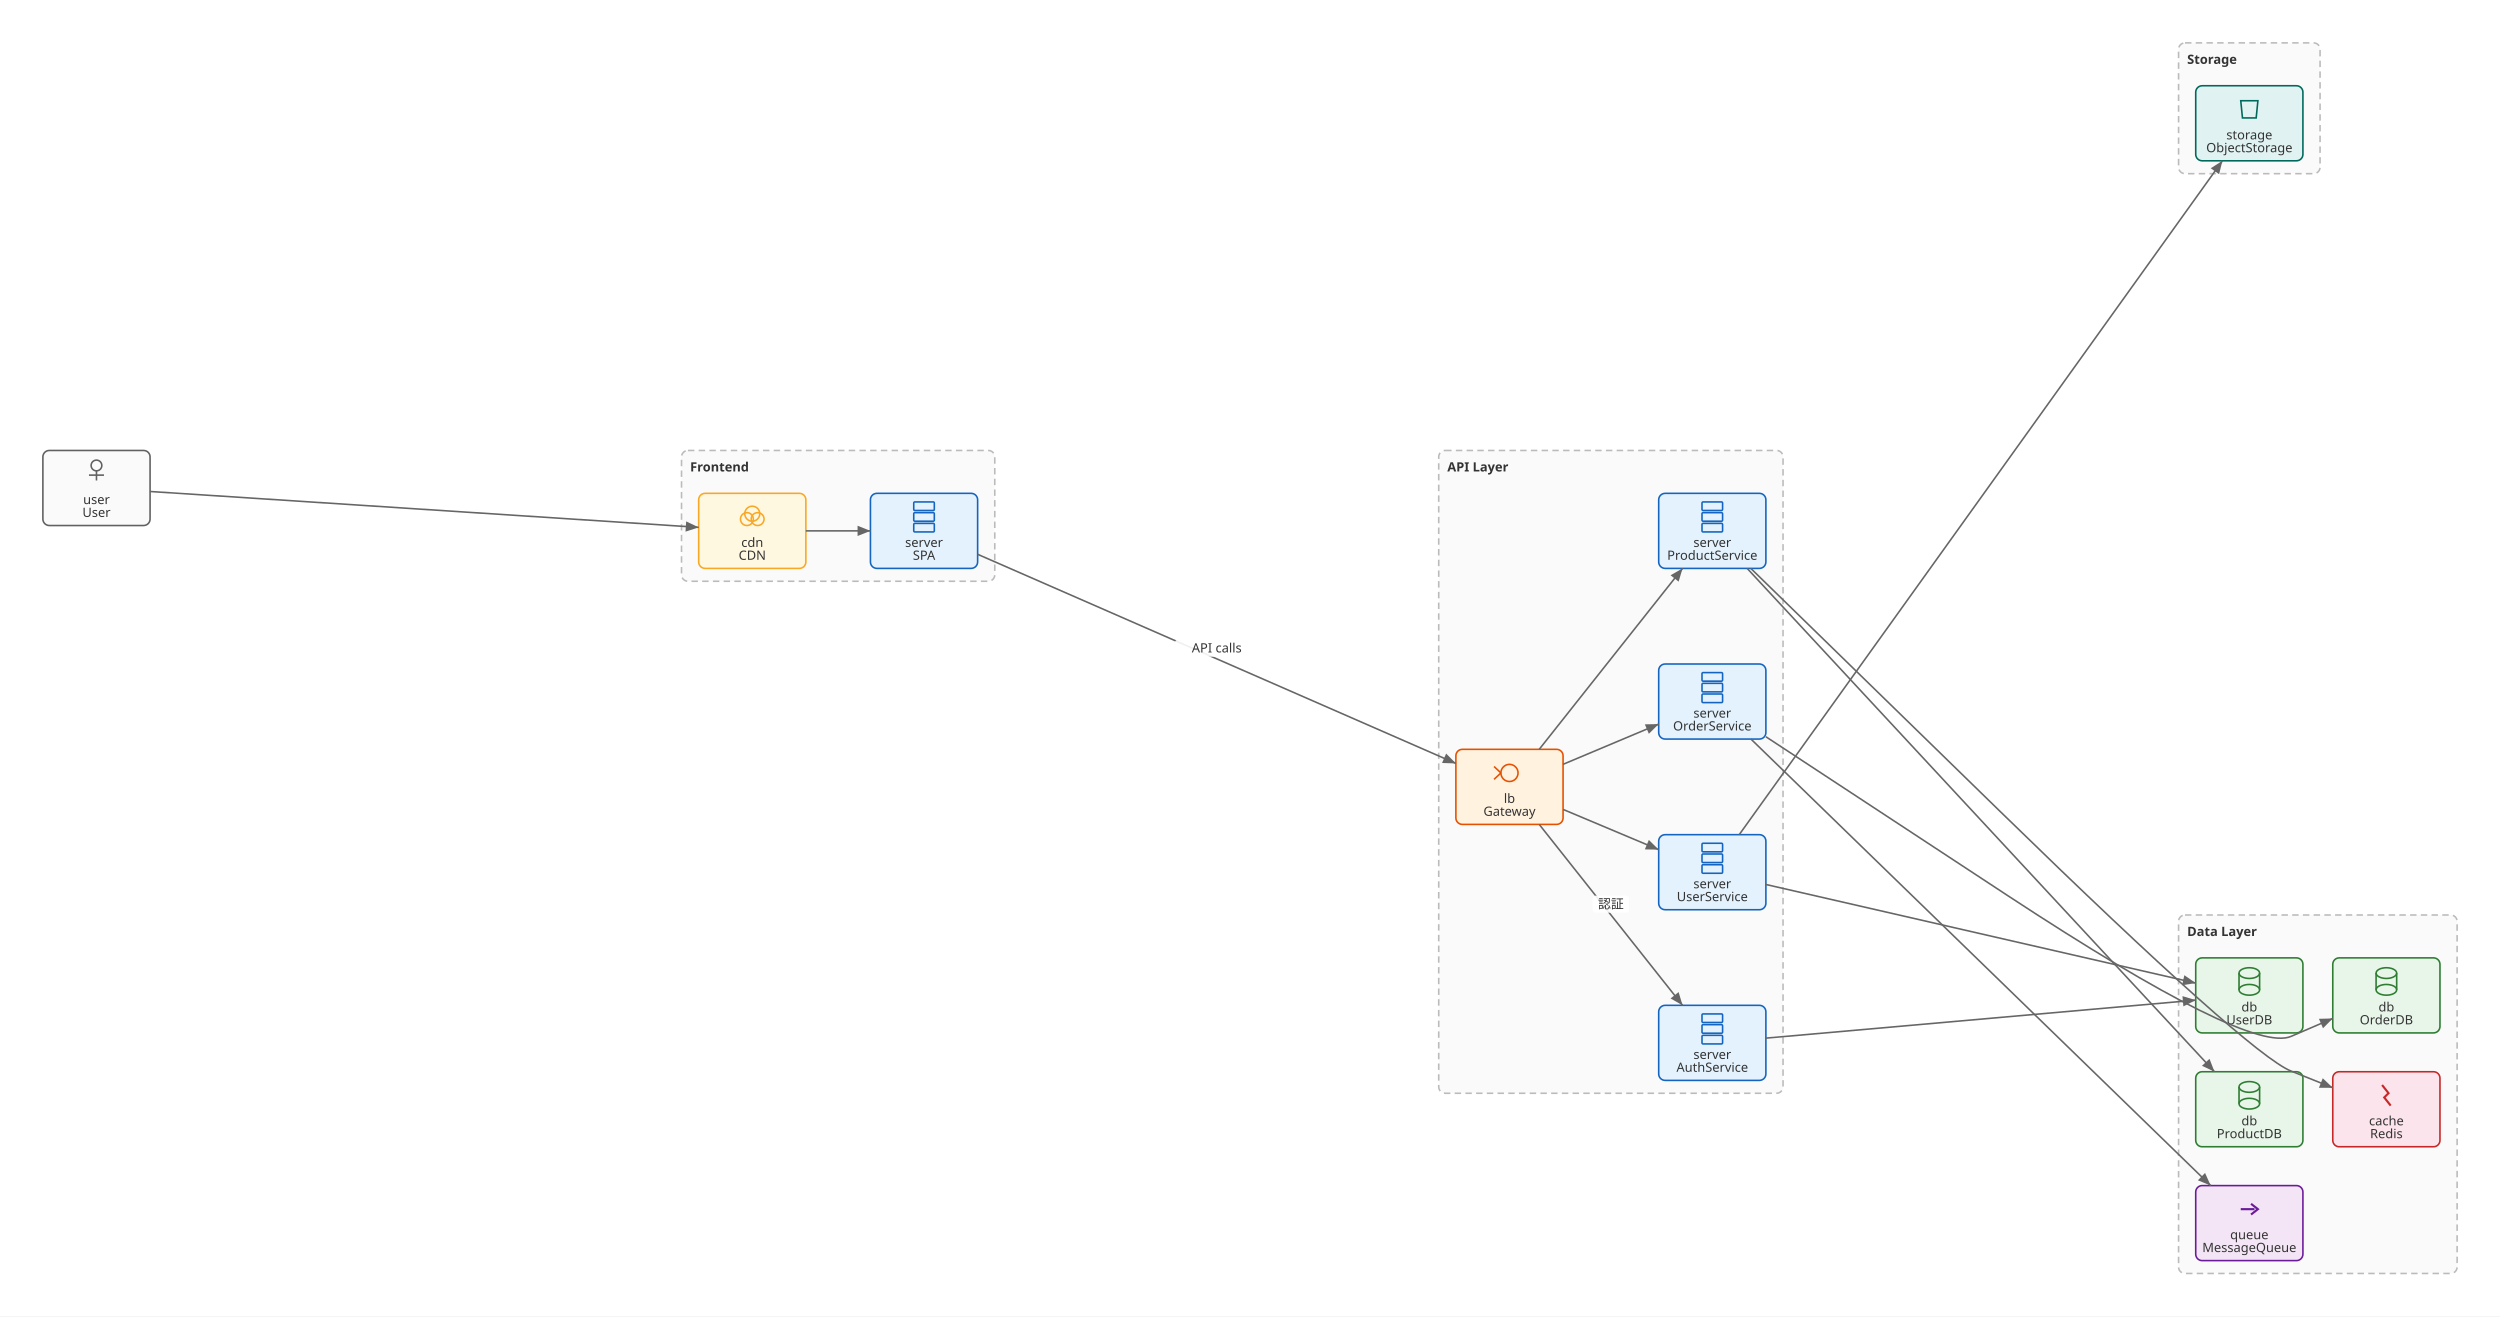
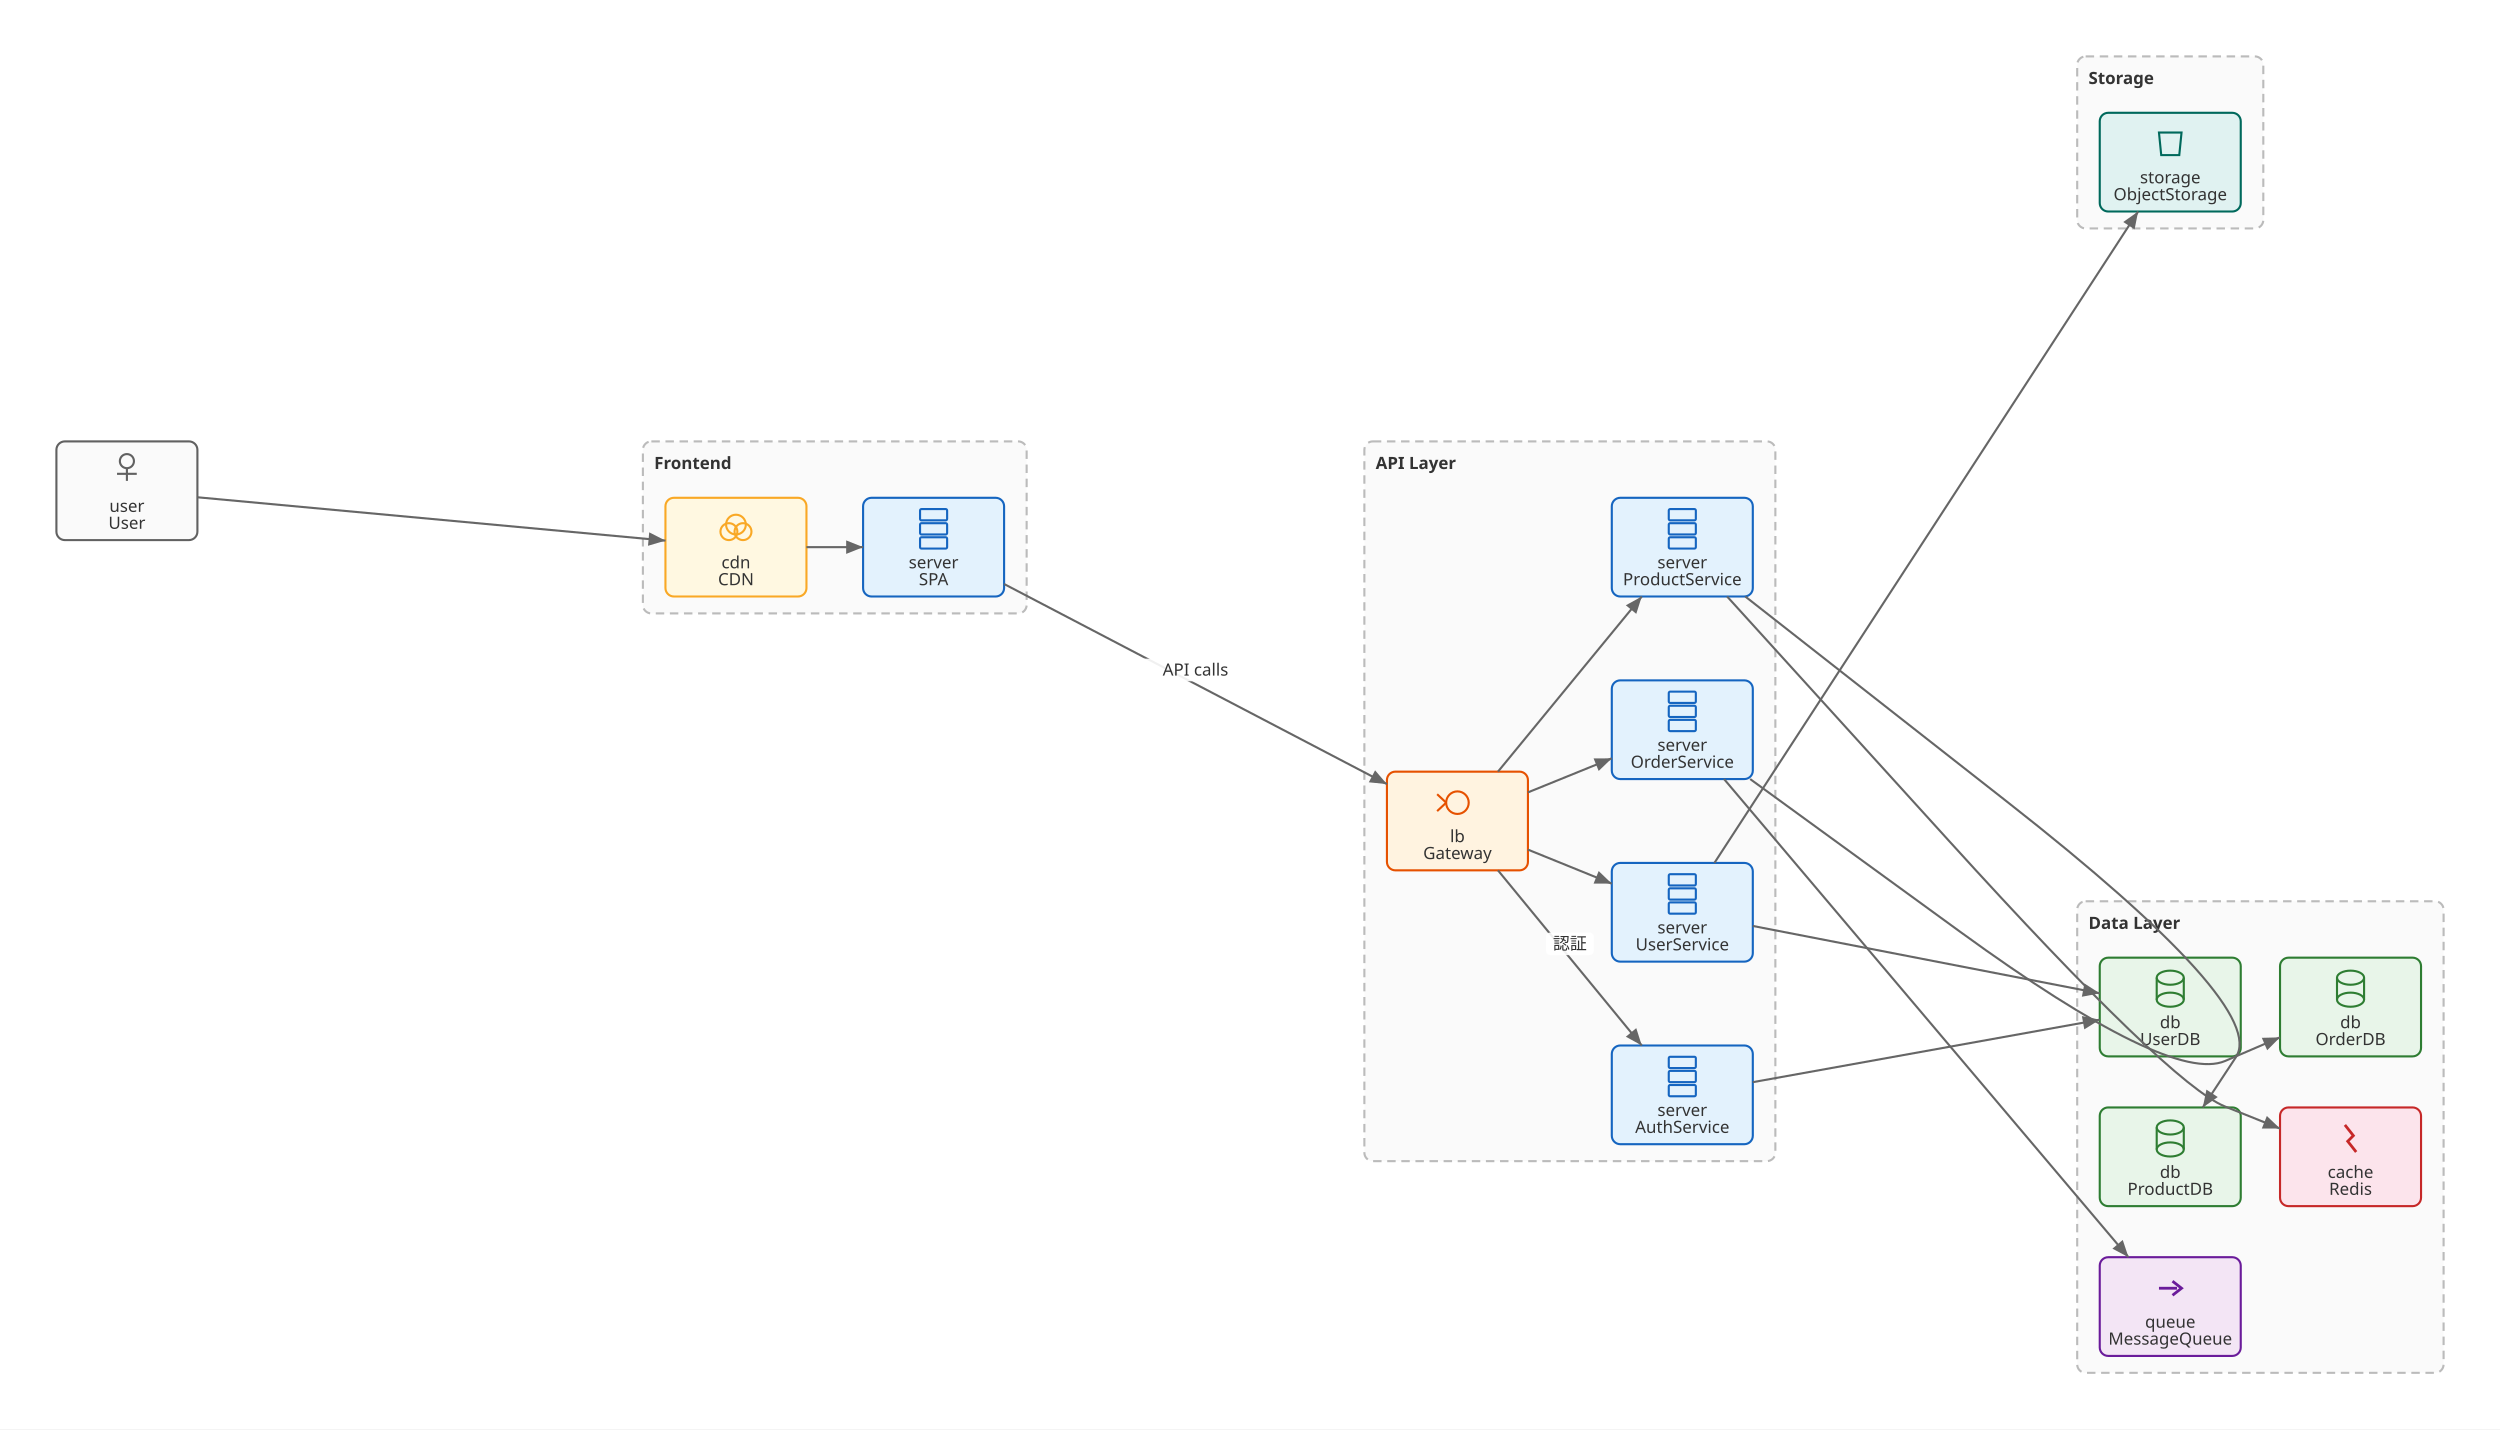
- <svg xmlns="http://www.w3.org/2000/svg" width="2332.242" height="1228.028" viewBox="0 0 2332.242 1228.028">
+ <svg xmlns="http://www.w3.org/2000/svg" width="1772.987" height="1013.609" viewBox="0 0 1772.987 1013.609">
  <rect width="100%" height="100%" fill="white" />
  <style>text { font-family: sans-serif; font-size: 12px; fill: #333; }</style>
  <defs>
    <marker id="arrow" viewBox="0 0 10 10" refX="10" refY="5" markerWidth="8" markerHeight="8" orient="auto">
      <polygon points="0,1 10,5 0,9" fill="#666" />
    </marker>
  </defs>
-   <rect x="40" y="420.244" width="100" height="70" rx="6" fill="#fafafa" stroke="#616161" stroke-width="1.5" />
-   <circle cx="90" cy="434.244" r="5" fill="none" stroke="#616161" stroke-width="1.5" />
-   <line x1="90" y1="439.244" x2="90" y2="448.244" stroke="#616161" stroke-width="1.5" />
-   <line x1="83" y1="443.244" x2="97" y2="443.244" stroke="#616161" stroke-width="1.5" />
-   <text x="90" y="482.244" text-anchor="middle" font-size="11">User</text>
-   <text x="90" y="470.244" text-anchor="middle" font-size="9" fill="#616161">user</text>
-   <rect x="635.787" y="420.244" width="292.239" height="122" rx="6" fill="#fafafa" stroke="#bbb" stroke-width="1.5" stroke-dasharray="6,4" />
-   <text x="643.787" y="439.844" font-weight="bold" font-size="13">Frontend</text>
-   <rect x="651.787" y="460.244" width="100" height="70" rx="6" fill="#fff8e1" stroke="#f9a825" stroke-width="1.5" />
-   <circle cx="696.787" cy="484.244" r="6" fill="none" stroke="#f9a825" stroke-width="1.5" />
-   <circle cx="701.787" cy="479.244" r="7" fill="none" stroke="#f9a825" stroke-width="1.5" />
-   <circle cx="706.787" cy="484.244" r="6" fill="none" stroke="#f9a825" stroke-width="1.5" />
-   <text x="701.787" y="522.244" text-anchor="middle" font-size="11">CDN</text>
-   <text x="701.787" y="510.244" text-anchor="middle" font-size="9" fill="#f9a825">cdn</text>
-   <rect x="812.026" y="460.244" width="100" height="70" rx="6" fill="#e3f2fd" stroke="#1565c0" stroke-width="1.5" />
-   <rect x="852.426" y="468.244" width="19.2" height="8" rx="1" fill="none" stroke="#1565c0" stroke-width="1.5" />
-   <rect x="852.426" y="478.244" width="19.2" height="8" rx="1" fill="none" stroke="#1565c0" stroke-width="1.5" />
-   <rect x="852.426" y="488.244" width="19.2" height="8" rx="1" fill="none" stroke="#1565c0" stroke-width="1.5" />
-   <text x="862.026" y="522.244" text-anchor="middle" font-size="11">SPA</text>
-   <text x="862.026" y="510.244" text-anchor="middle" font-size="9" fill="#1565c0">server</text>
-   <rect x="1342.18" y="420.244" width="321.213" height="599.639" rx="6" fill="#fafafa" stroke="#bbb" stroke-width="1.5" stroke-dasharray="6,4" />
-   <text x="1350.18" y="439.844" font-weight="bold" font-size="13">API Layer</text>
-   <rect x="1358.18" y="699.063" width="100" height="70" rx="6" fill="#fff3e0" stroke="#e65100" stroke-width="1.5" />
-   <circle cx="1408.18" cy="721.063" r="8" fill="none" stroke="#e65100" stroke-width="1.5" />
-   <line x1="1400.18" y1="721.063" x2="1393.78" y2="715.063" stroke="#e65100" stroke-width="1.5" />
-   <line x1="1400.18" y1="721.063" x2="1393.78" y2="727.063" stroke="#e65100" stroke-width="1.5" />
-   <text x="1408.18" y="761.063" text-anchor="middle" font-size="11">Gateway</text>
-   <text x="1408.18" y="749.063" text-anchor="middle" font-size="9" fill="#e65100">lb</text>
-   <rect x="1547.393" y="937.883" width="100" height="70" rx="6" fill="#e3f2fd" stroke="#1565c0" stroke-width="1.5" />
-   <rect x="1587.793" y="945.883" width="19.2" height="8" rx="1" fill="none" stroke="#1565c0" stroke-width="1.5" />
-   <rect x="1587.793" y="955.883" width="19.2" height="8" rx="1" fill="none" stroke="#1565c0" stroke-width="1.5" />
-   <rect x="1587.793" y="965.883" width="19.2" height="8" rx="1" fill="none" stroke="#1565c0" stroke-width="1.5" />
-   <text x="1597.393" y="999.883" text-anchor="middle" font-size="11">AuthService</text>
-   <text x="1597.393" y="987.883" text-anchor="middle" font-size="9" fill="#1565c0">server</text>
-   <rect x="1547.393" y="778.67" width="100" height="70" rx="6" fill="#e3f2fd" stroke="#1565c0" stroke-width="1.5" />
-   <rect x="1587.793" y="786.67" width="19.2" height="8" rx="1" fill="none" stroke="#1565c0" stroke-width="1.5" />
-   <rect x="1587.793" y="796.67" width="19.2" height="8" rx="1" fill="none" stroke="#1565c0" stroke-width="1.5" />
-   <rect x="1587.793" y="806.67" width="19.2" height="8" rx="1" fill="none" stroke="#1565c0" stroke-width="1.5" />
-   <text x="1597.393" y="840.67" text-anchor="middle" font-size="11">UserService</text>
-   <text x="1597.393" y="828.67" text-anchor="middle" font-size="9" fill="#1565c0">server</text>
-   <rect x="1547.393" y="619.457" width="100" height="70" rx="6" fill="#e3f2fd" stroke="#1565c0" stroke-width="1.5" />
-   <rect x="1587.793" y="627.457" width="19.2" height="8" rx="1" fill="none" stroke="#1565c0" stroke-width="1.5" />
-   <rect x="1587.793" y="637.457" width="19.2" height="8" rx="1" fill="none" stroke="#1565c0" stroke-width="1.5" />
-   <rect x="1587.793" y="647.457" width="19.2" height="8" rx="1" fill="none" stroke="#1565c0" stroke-width="1.5" />
-   <text x="1597.393" y="681.457" text-anchor="middle" font-size="11">OrderService</text>
-   <text x="1597.393" y="669.457" text-anchor="middle" font-size="9" fill="#1565c0">server</text>
-   <rect x="1547.393" y="460.244" width="100" height="70" rx="6" fill="#e3f2fd" stroke="#1565c0" stroke-width="1.5" />
-   <rect x="1587.793" y="468.244" width="19.2" height="8" rx="1" fill="none" stroke="#1565c0" stroke-width="1.5" />
-   <rect x="1587.793" y="478.244" width="19.2" height="8" rx="1" fill="none" stroke="#1565c0" stroke-width="1.5" />
-   <rect x="1587.793" y="488.244" width="19.2" height="8" rx="1" fill="none" stroke="#1565c0" stroke-width="1.5" />
-   <text x="1597.393" y="522.244" text-anchor="middle" font-size="11">ProductService</text>
-   <text x="1597.393" y="510.244" text-anchor="middle" font-size="9" fill="#1565c0">server</text>
-   <rect x="2032.383" y="853.595" width="259.859" height="334.433" rx="6" fill="#fafafa" stroke="#bbb" stroke-width="1.5" stroke-dasharray="6,4" />
-   <text x="2040.383" y="873.195" font-weight="bold" font-size="13">Data Layer</text>
-   <rect x="2048.383" y="893.595" width="100" height="70" rx="6" fill="#e8f5e9" stroke="#2e7d32" stroke-width="1.5" />
-   <ellipse cx="2098.383" cy="907.795" rx="9.6" ry="5" fill="none" stroke="#2e7d32" stroke-width="1.5" />
-   <line x1="2088.783" y1="907.795" x2="2088.783" y2="923.395" stroke="#2e7d32" stroke-width="1.5" />
-   <line x1="2107.983" y1="907.795" x2="2107.983" y2="923.395" stroke="#2e7d32" stroke-width="1.5" />
-   <ellipse cx="2098.383" cy="923.395" rx="9.6" ry="5" fill="none" stroke="#2e7d32" stroke-width="1.5" />
-   <text x="2098.383" y="955.595" text-anchor="middle" font-size="11">UserDB</text>
-   <text x="2098.383" y="943.595" text-anchor="middle" font-size="9" fill="#2e7d32">db</text>
-   <rect x="2176.242" y="893.595" width="100" height="70" rx="6" fill="#e8f5e9" stroke="#2e7d32" stroke-width="1.5" />
-   <ellipse cx="2226.242" cy="907.795" rx="9.6" ry="5" fill="none" stroke="#2e7d32" stroke-width="1.5" />
-   <line x1="2216.642" y1="907.795" x2="2216.642" y2="923.395" stroke="#2e7d32" stroke-width="1.5" />
-   <line x1="2235.842" y1="907.795" x2="2235.842" y2="923.395" stroke="#2e7d32" stroke-width="1.5" />
-   <ellipse cx="2226.242" cy="923.395" rx="9.6" ry="5" fill="none" stroke="#2e7d32" stroke-width="1.5" />
-   <text x="2226.242" y="955.595" text-anchor="middle" font-size="11">OrderDB</text>
-   <text x="2226.242" y="943.595" text-anchor="middle" font-size="9" fill="#2e7d32">db</text>
-   <rect x="2048.383" y="999.812" width="100" height="70" rx="6" fill="#e8f5e9" stroke="#2e7d32" stroke-width="1.5" />
-   <ellipse cx="2098.383" cy="1014.012" rx="9.6" ry="5" fill="none" stroke="#2e7d32" stroke-width="1.5" />
-   <line x1="2088.783" y1="1014.012" x2="2088.783" y2="1029.612" stroke="#2e7d32" stroke-width="1.5" />
-   <line x1="2107.983" y1="1014.012" x2="2107.983" y2="1029.612" stroke="#2e7d32" stroke-width="1.5" />
-   <ellipse cx="2098.383" cy="1029.612" rx="9.6" ry="5" fill="none" stroke="#2e7d32" stroke-width="1.5" />
-   <text x="2098.383" y="1061.812" text-anchor="middle" font-size="11">ProductDB</text>
-   <text x="2098.383" y="1049.812" text-anchor="middle" font-size="9" fill="#2e7d32">db</text>
-   <rect x="2176.242" y="999.812" width="100" height="70" rx="6" fill="#fce4ec" stroke="#c62828" stroke-width="1.5" />
-   <polyline points="2222.242,1012.212 2228.242,1019.812 2224.242,1023.812 2230.242,1031.412" fill="none" stroke="#c62828" stroke-width="2" />
-   <text x="2226.242" y="1061.812" text-anchor="middle" font-size="11">Redis</text>
-   <text x="2226.242" y="1049.812" text-anchor="middle" font-size="9" fill="#c62828">cache</text>
-   <rect x="2048.383" y="1106.028" width="100" height="70" rx="6" fill="#f3e5f5" stroke="#6a1b9a" stroke-width="1.5" />
-   <line x1="2090.383" y1="1128.028" x2="2103.183" y2="1128.028" stroke="#6a1b9a" stroke-width="2" />
-   <polyline points="2099.983,1123.028 2106.383,1128.028 2099.983,1133.028" fill="none" stroke="#6a1b9a" stroke-width="2" />
-   <text x="2098.383" y="1168.028" text-anchor="middle" font-size="11">MessageQueue</text>
-   <text x="2098.383" y="1156.028" text-anchor="middle" font-size="9" fill="#6a1b9a">queue</text>
-   <rect x="2032.383" y="40" width="132" height="122" rx="6" fill="#fafafa" stroke="#bbb" stroke-width="1.5" stroke-dasharray="6,4" />
-   <text x="2040.383" y="59.6" font-weight="bold" font-size="13">Storage</text>
-   <rect x="2048.383" y="80" width="100" height="70" rx="6" fill="#e0f2f1" stroke="#00695c" stroke-width="1.5" />
-   <path d="M2090.383,94 L2106.383,94 L2104.783,110 L2091.983,110 Z" fill="none" stroke="#00695c" stroke-width="1.5" />
-   <text x="2098.383" y="142" text-anchor="middle" font-size="11">ObjectStorage</text>
-   <text x="2098.383" y="130" text-anchor="middle" font-size="9" fill="#00695c">storage</text>
-   <path d="M140,458.513 L651.787,491.974" fill="none" stroke="#666" stroke-width="1.5" marker-end="url(#arrow)" />
-   <path d="M751.787,495.244 L812.026,495.244" fill="none" stroke="#666" stroke-width="1.5" marker-end="url(#arrow)" />
-   <path d="M912.026,517.107 L1358.18,712.199" fill="none" stroke="#666" stroke-width="1.5" marker-end="url(#arrow)" />
-   <rect x="1096.103" y="596.653" width="78" height="16" rx="3" fill="white" opacity="0.9" />
-   <text x="1135.103" y="608.653" text-anchor="middle" font-size="11" fill="#666">API calls</text>
-   <path d="M1435.91,769.063 L1569.663,937.883" fill="none" stroke="#666" stroke-width="1.5" marker-end="url(#arrow)" />
-   <rect x="1485.787" y="835.473" width="34" height="16" rx="3" fill="white" opacity="0.9" />
-   <text x="1502.787" y="847.473" text-anchor="middle" font-size="11" fill="#666">認証</text>
-   <path d="M1458.18,755.099 L1547.393,792.634" fill="none" stroke="#666" stroke-width="1.5" marker-end="url(#arrow)" />
-   <path d="M1458.18,713.027 L1547.393,675.493" fill="none" stroke="#666" stroke-width="1.5" marker-end="url(#arrow)" />
-   <path d="M1435.91,699.063 L1569.663,530.244" fill="none" stroke="#666" stroke-width="1.5" marker-end="url(#arrow)" />
-   <path d="M1647.393,968.463 L2048.383,933.015" fill="none" stroke="#666" stroke-width="1.5" marker-end="url(#arrow)" />
-   <path d="M1647.393,825.14 L2048.383,917.125" fill="none" stroke="#666" stroke-width="1.5" marker-end="url(#arrow)" />
-   <path d="M1647.393,687.305 L1872.888,835.45 Q2098.383,983.595 2137.313,966.849 L2176.242,950.103" fill="none" stroke="#666" stroke-width="1.5" marker-end="url(#arrow)" />
-   <path d="M1629.891,530.244 L2065.886,999.812" fill="none" stroke="#666" stroke-width="1.5" marker-end="url(#arrow)" />
-   <path d="M1633.43,689.457 L2062.346,1106.028" fill="none" stroke="#666" stroke-width="1.5" marker-end="url(#arrow)" />
-   <path d="M1633.299,530.244 L1865.841,756.919 Q2098.383,983.595 2137.313,999.189 L2176.242,1014.783" fill="none" stroke="#666" stroke-width="1.5" marker-end="url(#arrow)" />
-   <path d="M1622.49,778.67 L2073.286,150" fill="none" stroke="#666" stroke-width="1.5" marker-end="url(#arrow)" />
+   <rect x="40" y="313.034" width="100" height="70" rx="6" fill="#fafafa" stroke="#616161" stroke-width="1.5" />
+   <circle cx="90" cy="327.034" r="5" fill="none" stroke="#616161" stroke-width="1.5" />
+   <line x1="90" y1="332.034" x2="90" y2="341.034" stroke="#616161" stroke-width="1.5" />
+   <line x1="83" y1="336.034" x2="97" y2="336.034" stroke="#616161" stroke-width="1.5" />
+   <text x="90" y="375.034" text-anchor="middle" font-size="11">User</text>
+   <text x="90" y="363.034" text-anchor="middle" font-size="9" fill="#616161">user</text>
+   <rect x="455.934" y="313.034" width="272.159" height="122" rx="6" fill="#fafafa" stroke="#bbb" stroke-width="1.5" stroke-dasharray="6,4" />
+   <text x="463.934" y="332.634" font-weight="bold" font-size="13">Frontend</text>
+   <rect x="471.934" y="353.034" width="100" height="70" rx="6" fill="#fff8e1" stroke="#f9a825" stroke-width="1.5" />
+   <circle cx="516.934" cy="377.034" r="6" fill="none" stroke="#f9a825" stroke-width="1.5" />
+   <circle cx="521.934" cy="372.034" r="7" fill="none" stroke="#f9a825" stroke-width="1.5" />
+   <circle cx="526.934" cy="377.034" r="6" fill="none" stroke="#f9a825" stroke-width="1.5" />
+   <text x="521.934" y="415.034" text-anchor="middle" font-size="11">CDN</text>
+   <text x="521.934" y="403.034" text-anchor="middle" font-size="9" fill="#f9a825">cdn</text>
+   <rect x="612.094" y="353.034" width="100" height="70" rx="6" fill="#e3f2fd" stroke="#1565c0" stroke-width="1.5" />
+   <rect x="652.494" y="361.034" width="19.2" height="8" rx="1" fill="none" stroke="#1565c0" stroke-width="1.5" />
+   <rect x="652.494" y="371.034" width="19.2" height="8" rx="1" fill="none" stroke="#1565c0" stroke-width="1.5" />
+   <rect x="652.494" y="381.034" width="19.2" height="8" rx="1" fill="none" stroke="#1565c0" stroke-width="1.5" />
+   <text x="662.094" y="415.034" text-anchor="middle" font-size="11">SPA</text>
+   <text x="662.094" y="403.034" text-anchor="middle" font-size="9" fill="#1565c0">server</text>
+   <rect x="967.606" y="313.034" width="291.475" height="510.426" rx="6" fill="#fafafa" stroke="#bbb" stroke-width="1.5" stroke-dasharray="6,4" />
+   <text x="975.606" y="332.634" font-weight="bold" font-size="13">API Layer</text>
+   <rect x="983.606" y="547.247" width="100" height="70" rx="6" fill="#fff3e0" stroke="#e65100" stroke-width="1.5" />
+   <circle cx="1033.606" cy="569.247" r="8" fill="none" stroke="#e65100" stroke-width="1.5" />
+   <line x1="1025.606" y1="569.247" x2="1019.206" y2="563.247" stroke="#e65100" stroke-width="1.5" />
+   <line x1="1025.606" y1="569.247" x2="1019.206" y2="575.247" stroke="#e65100" stroke-width="1.5" />
+   <text x="1033.606" y="609.247" text-anchor="middle" font-size="11">Gateway</text>
+   <text x="1033.606" y="597.247" text-anchor="middle" font-size="9" fill="#e65100">lb</text>
+   <rect x="1143.082" y="741.46" width="100" height="70" rx="6" fill="#e3f2fd" stroke="#1565c0" stroke-width="1.5" />
+   <rect x="1183.482" y="749.46" width="19.2" height="8" rx="1" fill="none" stroke="#1565c0" stroke-width="1.5" />
+   <rect x="1183.482" y="759.46" width="19.2" height="8" rx="1" fill="none" stroke="#1565c0" stroke-width="1.5" />
+   <rect x="1183.482" y="769.46" width="19.2" height="8" rx="1" fill="none" stroke="#1565c0" stroke-width="1.5" />
+   <text x="1193.082" y="803.46" text-anchor="middle" font-size="11">AuthService</text>
+   <text x="1193.082" y="791.46" text-anchor="middle" font-size="9" fill="#1565c0">server</text>
+   <rect x="1143.082" y="611.985" width="100" height="70" rx="6" fill="#e3f2fd" stroke="#1565c0" stroke-width="1.5" />
+   <rect x="1183.482" y="619.985" width="19.2" height="8" rx="1" fill="none" stroke="#1565c0" stroke-width="1.5" />
+   <rect x="1183.482" y="629.985" width="19.2" height="8" rx="1" fill="none" stroke="#1565c0" stroke-width="1.5" />
+   <rect x="1183.482" y="639.985" width="19.2" height="8" rx="1" fill="none" stroke="#1565c0" stroke-width="1.5" />
+   <text x="1193.082" y="673.985" text-anchor="middle" font-size="11">UserService</text>
+   <text x="1193.082" y="661.985" text-anchor="middle" font-size="9" fill="#1565c0">server</text>
+   <rect x="1143.082" y="482.509" width="100" height="70" rx="6" fill="#e3f2fd" stroke="#1565c0" stroke-width="1.5" />
+   <rect x="1183.482" y="490.509" width="19.2" height="8" rx="1" fill="none" stroke="#1565c0" stroke-width="1.5" />
+   <rect x="1183.482" y="500.509" width="19.2" height="8" rx="1" fill="none" stroke="#1565c0" stroke-width="1.5" />
+   <rect x="1183.482" y="510.509" width="19.2" height="8" rx="1" fill="none" stroke="#1565c0" stroke-width="1.5" />
+   <text x="1193.082" y="544.509" text-anchor="middle" font-size="11">OrderService</text>
+   <text x="1193.082" y="532.509" text-anchor="middle" font-size="9" fill="#1565c0">server</text>
+   <rect x="1143.082" y="353.034" width="100" height="70" rx="6" fill="#e3f2fd" stroke="#1565c0" stroke-width="1.5" />
+   <rect x="1183.482" y="361.034" width="19.2" height="8" rx="1" fill="none" stroke="#1565c0" stroke-width="1.5" />
+   <rect x="1183.482" y="371.034" width="19.2" height="8" rx="1" fill="none" stroke="#1565c0" stroke-width="1.5" />
+   <rect x="1183.482" y="381.034" width="19.2" height="8" rx="1" fill="none" stroke="#1565c0" stroke-width="1.5" />
+   <text x="1193.082" y="415.034" text-anchor="middle" font-size="11">ProductService</text>
+   <text x="1193.082" y="403.034" text-anchor="middle" font-size="9" fill="#1565c0">server</text>
+   <rect x="1473.128" y="639.176" width="259.859" height="334.433" rx="6" fill="#fafafa" stroke="#bbb" stroke-width="1.5" stroke-dasharray="6,4" />
+   <text x="1481.128" y="658.776" font-weight="bold" font-size="13">Data Layer</text>
+   <rect x="1489.128" y="679.176" width="100" height="70" rx="6" fill="#e8f5e9" stroke="#2e7d32" stroke-width="1.5" />
+   <ellipse cx="1539.128" cy="693.376" rx="9.6" ry="5" fill="none" stroke="#2e7d32" stroke-width="1.5" />
+   <line x1="1529.528" y1="693.376" x2="1529.528" y2="708.976" stroke="#2e7d32" stroke-width="1.5" />
+   <line x1="1548.728" y1="693.376" x2="1548.728" y2="708.976" stroke="#2e7d32" stroke-width="1.5" />
+   <ellipse cx="1539.128" cy="708.976" rx="9.6" ry="5" fill="none" stroke="#2e7d32" stroke-width="1.5" />
+   <text x="1539.128" y="741.176" text-anchor="middle" font-size="11">UserDB</text>
+   <text x="1539.128" y="729.176" text-anchor="middle" font-size="9" fill="#2e7d32">db</text>
+   <rect x="1616.987" y="679.176" width="100" height="70" rx="6" fill="#e8f5e9" stroke="#2e7d32" stroke-width="1.5" />
+   <ellipse cx="1666.987" cy="693.376" rx="9.6" ry="5" fill="none" stroke="#2e7d32" stroke-width="1.5" />
+   <line x1="1657.387" y1="693.376" x2="1657.387" y2="708.976" stroke="#2e7d32" stroke-width="1.5" />
+   <line x1="1676.587" y1="693.376" x2="1676.587" y2="708.976" stroke="#2e7d32" stroke-width="1.5" />
+   <ellipse cx="1666.987" cy="708.976" rx="9.6" ry="5" fill="none" stroke="#2e7d32" stroke-width="1.5" />
+   <text x="1666.987" y="741.176" text-anchor="middle" font-size="11">OrderDB</text>
+   <text x="1666.987" y="729.176" text-anchor="middle" font-size="9" fill="#2e7d32">db</text>
+   <rect x="1489.128" y="785.392" width="100" height="70" rx="6" fill="#e8f5e9" stroke="#2e7d32" stroke-width="1.5" />
+   <ellipse cx="1539.128" cy="799.592" rx="9.6" ry="5" fill="none" stroke="#2e7d32" stroke-width="1.5" />
+   <line x1="1529.528" y1="799.592" x2="1529.528" y2="815.192" stroke="#2e7d32" stroke-width="1.5" />
+   <line x1="1548.728" y1="799.592" x2="1548.728" y2="815.192" stroke="#2e7d32" stroke-width="1.5" />
+   <ellipse cx="1539.128" cy="815.192" rx="9.6" ry="5" fill="none" stroke="#2e7d32" stroke-width="1.5" />
+   <text x="1539.128" y="847.392" text-anchor="middle" font-size="11">ProductDB</text>
+   <text x="1539.128" y="835.392" text-anchor="middle" font-size="9" fill="#2e7d32">db</text>
+   <rect x="1616.987" y="785.392" width="100" height="70" rx="6" fill="#fce4ec" stroke="#c62828" stroke-width="1.5" />
+   <polyline points="1662.987,797.792 1668.987,805.392 1664.987,809.392 1670.987,816.992" fill="none" stroke="#c62828" stroke-width="2" />
+   <text x="1666.987" y="847.392" text-anchor="middle" font-size="11">Redis</text>
+   <text x="1666.987" y="835.392" text-anchor="middle" font-size="9" fill="#c62828">cache</text>
+   <rect x="1489.128" y="891.609" width="100" height="70" rx="6" fill="#f3e5f5" stroke="#6a1b9a" stroke-width="1.5" />
+   <line x1="1531.128" y1="913.609" x2="1543.928" y2="913.609" stroke="#6a1b9a" stroke-width="2" />
+   <polyline points="1540.728,908.609 1547.128,913.609 1540.728,918.609" fill="none" stroke="#6a1b9a" stroke-width="2" />
+   <text x="1539.128" y="953.609" text-anchor="middle" font-size="11">MessageQueue</text>
+   <text x="1539.128" y="941.609" text-anchor="middle" font-size="9" fill="#6a1b9a">queue</text>
+   <rect x="1473.128" y="40" width="132" height="122" rx="6" fill="#fafafa" stroke="#bbb" stroke-width="1.5" stroke-dasharray="6,4" />
+   <text x="1481.128" y="59.6" font-weight="bold" font-size="13">Storage</text>
+   <rect x="1489.128" y="80" width="100" height="70" rx="6" fill="#e0f2f1" stroke="#00695c" stroke-width="1.5" />
+   <path d="M1531.128,94 L1547.128,94 L1545.528,110 L1532.728,110 Z" fill="none" stroke="#00695c" stroke-width="1.5" />
+   <text x="1539.128" y="142" text-anchor="middle" font-size="11">ObjectStorage</text>
+   <text x="1539.128" y="130" text-anchor="middle" font-size="9" fill="#00695c">storage</text>
+   <path d="M140,352.664 L471.934,383.404" fill="none" stroke="#666" stroke-width="1.5" marker-end="url(#arrow)" />
+   <path d="M571.934,388.034 L612.094,388.034" fill="none" stroke="#666" stroke-width="1.5" marker-end="url(#arrow)" />
+   <path d="M712.094,414.172 L983.606,556.109" fill="none" stroke="#666" stroke-width="1.5" marker-end="url(#arrow)" />
+   <rect x="808.85" y="467.141" width="78" height="16" rx="3" fill="white" opacity="0.9" />
+   <text x="847.85" y="479.141" text-anchor="middle" font-size="11" fill="#666">API calls</text>
+   <path d="M1062.346,617.247 L1164.342,741.46" fill="none" stroke="#666" stroke-width="1.5" marker-end="url(#arrow)" />
+   <rect x="1096.344" y="661.354" width="34" height="16" rx="3" fill="white" opacity="0.9" />
+   <text x="1113.344" y="673.354" text-anchor="middle" font-size="11" fill="#666">認証</text>
+   <path d="M1083.606,602.544 L1143.082,626.688" fill="none" stroke="#666" stroke-width="1.5" marker-end="url(#arrow)" />
+   <path d="M1083.606,561.95 L1143.082,537.806" fill="none" stroke="#666" stroke-width="1.5" marker-end="url(#arrow)" />
+   <path d="M1062.346,547.247 L1164.342,423.034" fill="none" stroke="#666" stroke-width="1.5" marker-end="url(#arrow)" />
+   <path d="M1243.082,767.461 L1489.128,723.175" fill="none" stroke="#666" stroke-width="1.5" marker-end="url(#arrow)" />
+   <path d="M1243.082,656.693 L1489.128,704.468" fill="none" stroke="#666" stroke-width="1.5" marker-end="url(#arrow)" />
+   <path d="M1241.208,552.509 L1390.168,660.843 Q1539.128,769.176 1578.058,752.43 L1616.987,735.684" fill="none" stroke="#666" stroke-width="1.5" marker-end="url(#arrow)" />
+   <path d="M1237.73,423.034 L1423.429,568.605 Q1609.128,714.176 1585.661,749.784 L1562.194,785.392" fill="none" stroke="#666" stroke-width="1.5" marker-end="url(#arrow)" />
+   <path d="M1222.687,552.509 L1509.523,891.609" fill="none" stroke="#666" stroke-width="1.5" marker-end="url(#arrow)" />
+   <path d="M1224.859,423.034 L1381.994,596.105 Q1539.128,769.176 1578.058,784.77 L1616.987,800.364" fill="none" stroke="#666" stroke-width="1.5" marker-end="url(#arrow)" />
+   <path d="M1215.849,611.985 L1516.361,150" fill="none" stroke="#666" stroke-width="1.5" marker-end="url(#arrow)" />
</svg>
